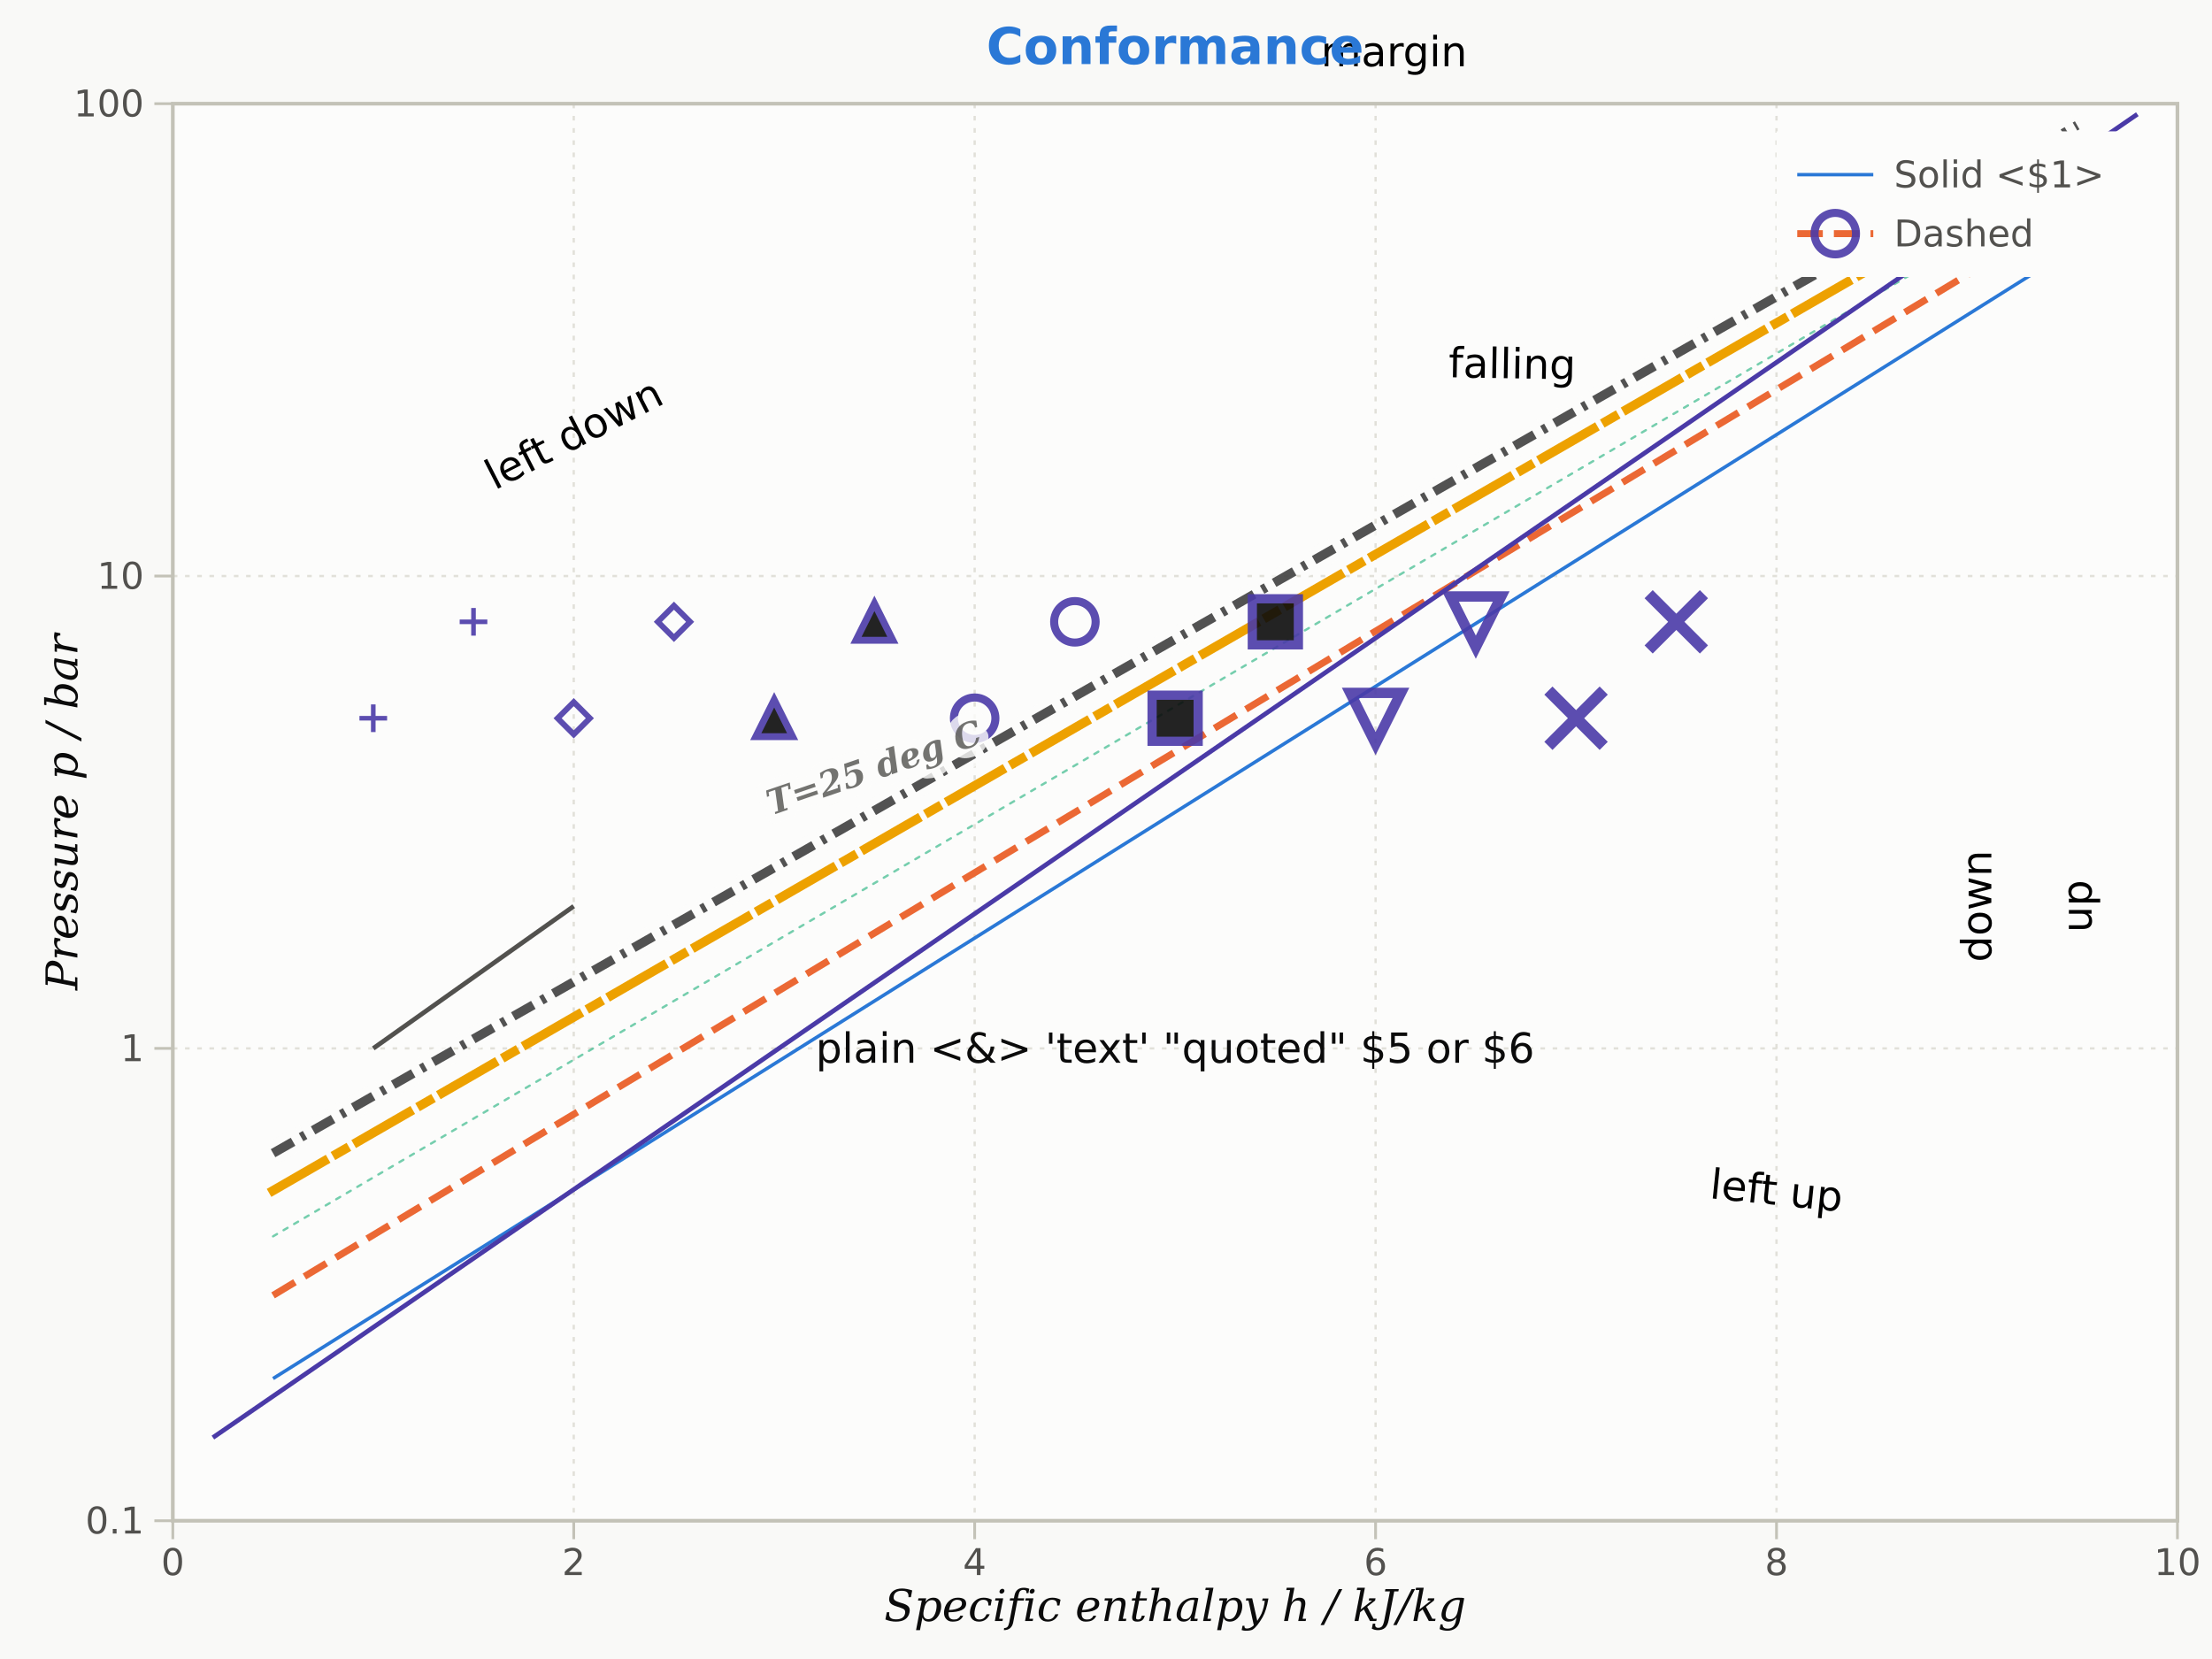
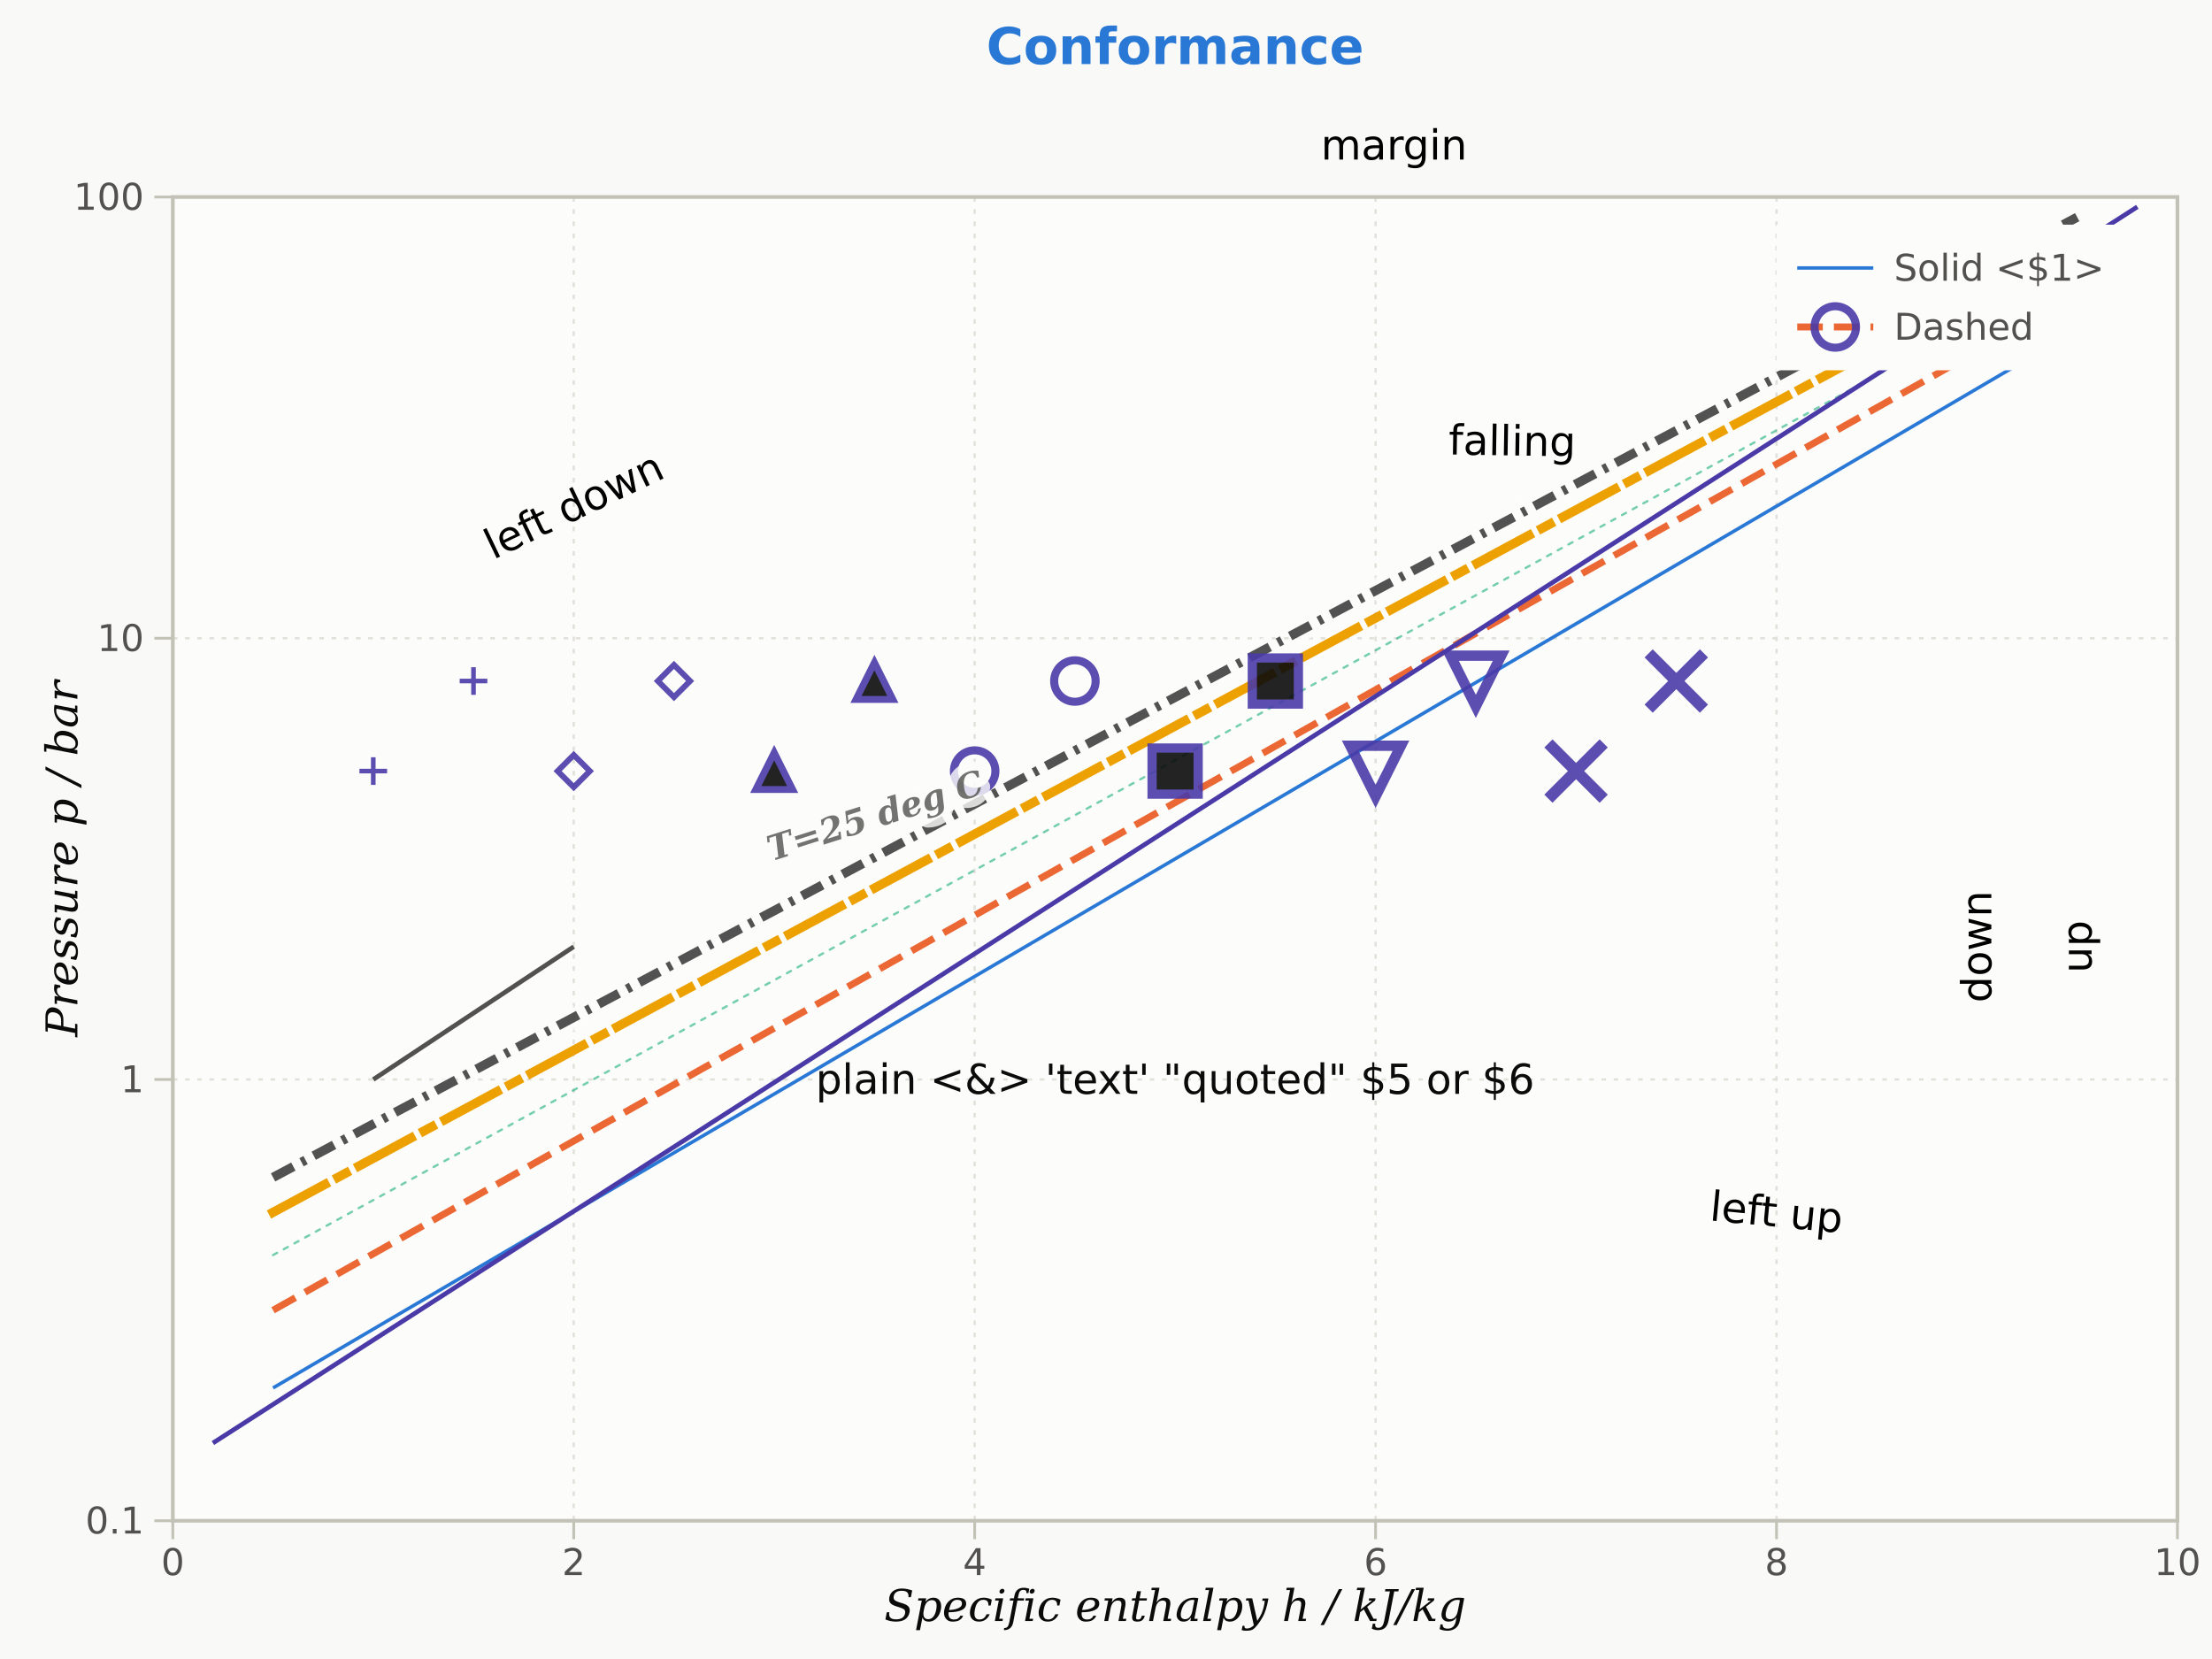
<svg xmlns="http://www.w3.org/2000/svg" width="640" height="480" viewBox="0 0 640 480" data-x-log="0" data-y-log="1" data-x-limits="0.0 10.0" data-y-limits="0.1 100.0">
  <rect class="cp-figure" width="100%" height="100%" fill="#f9f9f7" />
  <defs>
    <clipPath id="cp-2-charts-one-page-plot-area">
-       <rect x="50" y="30" width="580" height="410" />
+       <rect x="50" y="57" width="580" height="383" />
    </clipPath>
  </defs>
-   <rect class="cp-background" x="50" y="30" width="580" height="410" fill="#fcfcfb" />
-   <line class="cp-grid-major" x1="50" y1="30" x2="50" y2="440" fill="none" stroke="#e1e0d9" stroke-width="0.667" stroke-opacity="1" stroke-linecap="butt" stroke-linejoin="round" stroke-dasharray="1.333,2.2" />
-   <line class="cp-grid-major" x1="166" y1="30" x2="166" y2="440" fill="none" stroke="#e1e0d9" stroke-width="0.667" stroke-opacity="1" stroke-linecap="butt" stroke-linejoin="round" stroke-dasharray="1.333,2.2" />
-   <line class="cp-grid-major" x1="282" y1="30" x2="282" y2="440" fill="none" stroke="#e1e0d9" stroke-width="0.667" stroke-opacity="1" stroke-linecap="butt" stroke-linejoin="round" stroke-dasharray="1.333,2.2" />
-   <line class="cp-grid-major" x1="398" y1="30" x2="398" y2="440" fill="none" stroke="#e1e0d9" stroke-width="0.667" stroke-opacity="1" stroke-linecap="butt" stroke-linejoin="round" stroke-dasharray="1.333,2.2" />
-   <line class="cp-grid-major" x1="514" y1="30" x2="514" y2="440" fill="none" stroke="#e1e0d9" stroke-width="0.667" stroke-opacity="1" stroke-linecap="butt" stroke-linejoin="round" stroke-dasharray="1.333,2.2" />
-   <line class="cp-grid-major" x1="630" y1="30" x2="630" y2="440" fill="none" stroke="#e1e0d9" stroke-width="0.667" stroke-opacity="1" stroke-linecap="butt" stroke-linejoin="round" stroke-dasharray="1.333,2.2" />
+   <rect class="cp-background" x="50" y="57" width="580" height="383" fill="#fcfcfb" />
+   <line class="cp-grid-major" x1="50" y1="57" x2="50" y2="440" fill="none" stroke="#e1e0d9" stroke-width="0.667" stroke-opacity="1" stroke-linecap="butt" stroke-linejoin="round" stroke-dasharray="1.333,2.2" />
+   <line class="cp-grid-major" x1="166" y1="57" x2="166" y2="440" fill="none" stroke="#e1e0d9" stroke-width="0.667" stroke-opacity="1" stroke-linecap="butt" stroke-linejoin="round" stroke-dasharray="1.333,2.2" />
+   <line class="cp-grid-major" x1="282" y1="57" x2="282" y2="440" fill="none" stroke="#e1e0d9" stroke-width="0.667" stroke-opacity="1" stroke-linecap="butt" stroke-linejoin="round" stroke-dasharray="1.333,2.2" />
+   <line class="cp-grid-major" x1="398" y1="57" x2="398" y2="440" fill="none" stroke="#e1e0d9" stroke-width="0.667" stroke-opacity="1" stroke-linecap="butt" stroke-linejoin="round" stroke-dasharray="1.333,2.2" />
+   <line class="cp-grid-major" x1="514" y1="57" x2="514" y2="440" fill="none" stroke="#e1e0d9" stroke-width="0.667" stroke-opacity="1" stroke-linecap="butt" stroke-linejoin="round" stroke-dasharray="1.333,2.2" />
+   <line class="cp-grid-major" x1="630" y1="57" x2="630" y2="440" fill="none" stroke="#e1e0d9" stroke-width="0.667" stroke-opacity="1" stroke-linecap="butt" stroke-linejoin="round" stroke-dasharray="1.333,2.2" />
  <line class="cp-grid-major" x1="50" y1="440" x2="630" y2="440" fill="none" stroke="#e1e0d9" stroke-width="0.667" stroke-opacity="1" stroke-linecap="butt" stroke-linejoin="round" stroke-dasharray="1.333,2.2" />
-   <line class="cp-grid-major" x1="50" y1="303.333" x2="630" y2="303.333" fill="none" stroke="#e1e0d9" stroke-width="0.667" stroke-opacity="1" stroke-linecap="butt" stroke-linejoin="round" stroke-dasharray="1.333,2.2" />
-   <line class="cp-grid-major" x1="50" y1="166.667" x2="630" y2="166.667" fill="none" stroke="#e1e0d9" stroke-width="0.667" stroke-opacity="1" stroke-linecap="butt" stroke-linejoin="round" stroke-dasharray="1.333,2.2" />
-   <line class="cp-grid-major" x1="50" y1="30" x2="630" y2="30" fill="none" stroke="#e1e0d9" stroke-width="0.667" stroke-opacity="1" stroke-linecap="butt" stroke-linejoin="round" stroke-dasharray="1.333,2.2" />
+   <line class="cp-grid-major" x1="50" y1="312.333" x2="630" y2="312.333" fill="none" stroke="#e1e0d9" stroke-width="0.667" stroke-opacity="1" stroke-linecap="butt" stroke-linejoin="round" stroke-dasharray="1.333,2.2" />
+   <line class="cp-grid-major" x1="50" y1="184.667" x2="630" y2="184.667" fill="none" stroke="#e1e0d9" stroke-width="0.667" stroke-opacity="1" stroke-linecap="butt" stroke-linejoin="round" stroke-dasharray="1.333,2.2" />
+   <line class="cp-grid-major" x1="50" y1="57" x2="630" y2="57" fill="none" stroke="#e1e0d9" stroke-width="0.667" stroke-opacity="1" stroke-linecap="butt" stroke-linejoin="round" stroke-dasharray="1.333,2.2" />
  <g class="cp-items">
    <g data-item="line/solid" class="cp-item cp-role-isoline cp-group-lines" clip-path="url(#cp-2-charts-one-page-plot-area)">
-       <path class="cp-stroke" d="M79,398.859L106.474,381.611L133.947,364.363L161.421,347.114L188.895,329.866L216.368,312.618L243.842,295.369L271.316,278.121L298.789,260.873L326.263,243.624L353.737,226.376L381.211,209.127L408.684,191.879L436.158,174.631L463.632,157.382L491.105,140.134L518.579,122.886L546.053,105.637L573.526,88.389L601,71.141" fill="none" stroke="#2a78d6" stroke-width="1" stroke-opacity="1" stroke-linecap="butt" stroke-linejoin="round" />
+       <path class="cp-stroke" d="M79,401.569L106.474,385.456L133.947,369.344L161.421,353.231L188.895,337.119L216.368,321.006L243.842,304.894L271.316,288.781L298.789,272.669L326.263,256.556L353.737,240.444L381.211,224.331L408.684,208.219L436.158,192.106L463.632,175.994L491.105,159.881L518.579,143.769L546.053,127.656L573.526,111.544L601,95.431" fill="none" stroke="#2a78d6" stroke-width="1" stroke-opacity="1" stroke-linecap="butt" stroke-linejoin="round" />
    </g>
    <g data-item="line/dashed" class="cp-item cp-role-isoline cp-group-lines" clip-path="url(#cp-2-charts-one-page-plot-area)">
-       <path class="cp-stroke" d="M79,374.793L106.474,358.242L133.947,341.691L161.421,325.14L188.895,308.588L216.368,292.037L243.842,275.486L271.316,258.935L298.789,242.383L326.263,225.832L353.737,209.281L381.211,192.729L408.684,176.178L436.158,159.627L463.632,143.076L491.105,126.524L518.579,109.973L546.053,93.422L573.526,76.871L601,60.319" fill="none" stroke="#eb6834" stroke-width="2" stroke-opacity="1" stroke-linecap="butt" stroke-linejoin="round" stroke-dasharray="7.4,3.2" />
+       <path class="cp-stroke" d="M79,379.088L106.474,363.626L133.947,348.165L161.421,332.704L188.895,317.242L216.368,301.781L243.842,286.32L271.316,270.858L298.789,255.397L326.263,239.936L353.737,224.474L381.211,209.013L408.684,193.552L436.158,178.091L463.632,162.629L491.105,147.168L518.579,131.707L546.053,116.245L573.526,100.784L601,85.323" fill="none" stroke="#eb6834" stroke-width="2" stroke-opacity="1" stroke-linecap="butt" stroke-linejoin="round" stroke-dasharray="7.4,3.2" />
    </g>
    <g data-item="line/dotted" class="cp-item cp-role-isoline cp-group-lines" clip-path="url(#cp-2-charts-one-page-plot-area)">
-       <path class="cp-stroke" d="M79,357.718L106.474,341.584L133.947,325.45L161.421,309.316L188.895,293.182L216.368,277.048L243.842,260.914L271.316,244.78L298.789,228.645L326.263,212.511L353.737,196.377L381.211,180.243L408.684,164.109L436.158,147.975L463.632,131.841L491.105,115.706L518.579,99.572L546.053,83.438L573.526,67.304L601,51.17" fill="none" stroke="#1baf7a" stroke-width="0.667" stroke-opacity="0.6" stroke-linecap="round" stroke-linejoin="round" stroke-dasharray="1.333,2.2" />
+       <path class="cp-stroke" d="M79,363.137L106.474,348.065L133.947,332.994L161.421,317.922L188.895,302.85L216.368,287.779L243.842,272.707L271.316,257.636L298.789,242.564L326.263,227.492L353.737,212.421L381.211,197.349L408.684,182.277L436.158,167.206L463.632,152.134L491.105,137.062L518.579,121.991L546.053,106.919L573.526,91.847L601,76.776" fill="none" stroke="#1baf7a" stroke-width="0.667" stroke-opacity="0.6" stroke-linecap="round" stroke-linejoin="round" stroke-dasharray="1.333,2.2" />
    </g>
    <g data-item="line/dashdot" class="cp-item cp-role-isoline cp-group-lines" clip-path="url(#cp-2-charts-one-page-plot-area)">
-       <path class="cp-stroke" d="M79,344.474L106.474,328.62L133.947,312.766L161.421,296.912L188.895,281.057L216.368,265.203L243.842,249.349L271.316,233.495L298.789,217.641L326.263,201.786L353.737,185.932L381.211,170.078L408.684,154.224L436.158,138.37L463.632,122.515L491.105,106.661L518.579,90.807L546.053,74.953L573.526,59.099L601,43.244" fill="none" stroke="#eda100" stroke-width="2.667" stroke-opacity="1" stroke-linecap="square" stroke-linejoin="bevel" stroke-dasharray="17.067,4.267,2.667,4.267" />
+       <path class="cp-stroke" d="M79,350.765L106.474,335.955L133.947,321.145L161.421,306.334L188.895,291.524L216.368,276.714L243.842,261.904L271.316,247.094L298.789,232.284L326.263,217.474L353.737,202.663L381.211,187.853L408.684,173.043L436.158,158.233L463.632,143.423L491.105,128.613L518.579,113.803L546.053,98.992L573.526,84.182L601,69.372" fill="none" stroke="#eda100" stroke-width="2.667" stroke-opacity="1" stroke-linecap="square" stroke-linejoin="bevel" stroke-dasharray="17.067,4.267,2.667,4.267" />
    </g>
    <g data-item="line/custom" class="cp-item cp-role-process cp-group-lines" clip-path="url(#cp-2-charts-one-page-plot-area)">
-       <path class="cp-casing" d="M79,333.653L106.474,318L133.947,302.347L161.421,286.695L188.895,271.042L216.368,255.39L243.842,239.737L271.316,224.085L298.789,208.432L326.263,192.779L353.737,177.127L381.211,161.474L408.684,145.822L436.158,130.169L463.632,114.516L491.105,98.864L518.579,83.211L546.053,67.559L573.526,51.906L601,36.254" fill="none" stroke="#fcfcfb" stroke-width="6.667" stroke-opacity="0.7" stroke-linecap="butt" stroke-linejoin="round" stroke-dasharray="6.667,2.667,1.333,2.667" />
-       <path class="cp-stroke" d="M79,333.653L106.474,318L133.947,302.347L161.421,286.695L188.895,271.042L216.368,255.39L243.842,239.737L271.316,224.085L298.789,208.432L326.263,192.779L353.737,177.127L381.211,161.474L408.684,145.822L436.158,130.169L463.632,114.516L491.105,98.864L518.579,83.211L546.053,67.559L573.526,51.906L601,36.254" fill="none" stroke="#0b0b0b" stroke-width="2.667" stroke-opacity="0.7" stroke-linecap="butt" stroke-linejoin="round" stroke-dasharray="6.667,2.667,1.333,2.667" />
+       <path class="cp-casing" d="M79,340.656L106.474,326.034L133.947,311.412L161.421,296.791L188.895,282.169L216.368,267.547L243.842,252.925L271.316,238.303L298.789,223.682L326.263,209.06L353.737,194.438L381.211,179.816L408.684,165.194L436.158,150.573L463.632,135.951L491.105,121.329L518.579,106.707L546.053,92.085L573.526,77.464L601,62.842" fill="none" stroke="#fcfcfb" stroke-width="6.667" stroke-opacity="0.7" stroke-linecap="butt" stroke-linejoin="round" stroke-dasharray="6.667,2.667,1.333,2.667" />
+       <path class="cp-stroke" d="M79,340.656L106.474,326.034L133.947,311.412L161.421,296.791L188.895,282.169L216.368,267.547L243.842,252.925L271.316,238.303L298.789,223.682L326.263,209.06L353.737,194.438L381.211,179.816L408.684,165.194L436.158,150.573L463.632,135.951L491.105,121.329L518.579,106.707L546.053,92.085L573.526,77.464L601,62.842" fill="none" stroke="#0b0b0b" stroke-width="2.667" stroke-opacity="0.7" stroke-linecap="butt" stroke-linejoin="round" stroke-dasharray="6.667,2.667,1.333,2.667" />
    </g>
    <g data-item="line/empty" class="cp-item" clip-path="url(#cp-2-charts-one-page-plot-area)">
      <path class="cp-stroke" d="" fill="none" stroke="#000000" stroke-width="1.333" stroke-opacity="1" stroke-linecap="butt" stroke-linejoin="round" />
    </g>
    <g data-item="line/all-missing" class="cp-item" clip-path="url(#cp-2-charts-one-page-plot-area)">
      <path class="cp-stroke" d="" fill="none" stroke="#000000" stroke-width="1.333" stroke-opacity="1" stroke-linecap="butt" stroke-linejoin="round" />
    </g>
    <g data-item="line/gaps" class="cp-item cp-role-saturation" clip-path="url(#cp-2-charts-one-page-plot-area)">
-       <path class="cp-stroke" d="M108,303.333L166,262.193M282,221.052M456,196.986" fill="none" stroke="#52514e" stroke-width="1.333" stroke-opacity="1" stroke-linecap="butt" stroke-linejoin="round" />
+       <path class="cp-stroke" d="M108,312.333L166,273.902M282,235.47M456,212.989" fill="none" stroke="#52514e" stroke-width="1.333" stroke-opacity="1" stroke-linecap="butt" stroke-linejoin="round" />
    </g>
    <g data-item="markers/+" class="cp-item cp-role-state_points cp-group-markers" clip-path="url(#cp-2-charts-one-page-plot-area)" fill="none" stroke="#4a3aa7" stroke-width="1.333" opacity="0.9" data-shape="+" data-size-pt="6">
-       <path d="M104,207.807L112,207.807M108,203.807L108,211.807" />
-       <path d="M133,179.911L141,179.911M137,175.911L137,183.911" />
+       <path d="M104,223.098L112,223.098M108,219.098L108,227.098" />
+       <path d="M133,197.039L141,197.039M137,193.039L137,201.039" />
    </g>
    <g data-item="markers/D" class="cp-item cp-role-state_points cp-group-markers" clip-path="url(#cp-2-charts-one-page-plot-area)" fill="none" stroke="#4a3aa7" stroke-width="1.667" opacity="0.9" data-shape="D" data-size-pt="7">
-       <path d="M166,203.141L170.667,207.807L166,212.474L161.333,207.807Z" />
-       <path d="M195,175.244L199.667,179.911L195,184.578L190.333,179.911Z" />
+       <path d="M166,218.431L170.667,223.098L166,227.765L161.333,223.098Z" />
+       <path d="M195,192.372L199.667,197.039L195,201.706L190.333,197.039Z" />
    </g>
    <g data-item="markers/^" class="cp-item cp-role-state_points cp-group-markers" clip-path="url(#cp-2-charts-one-page-plot-area)" fill="#0b0b0b" stroke="#4a3aa7" stroke-width="2" opacity="0.9" data-shape="^" data-size-pt="8">
-       <path d="M224,202.474L229.333,213.141L218.667,213.141Z" />
-       <path d="M253,174.578L258.333,185.244L247.667,185.244Z" />
+       <path d="M224,217.765L229.333,228.431L218.667,228.431Z" />
+       <path d="M253,191.706L258.333,202.372L247.667,202.372Z" />
    </g>
    <g data-item="markers/o" class="cp-item cp-role-state_points cp-group-markers" clip-path="url(#cp-2-charts-one-page-plot-area)" fill="none" stroke="#4a3aa7" stroke-width="2.333" opacity="0.9" data-shape="o" data-size-pt="9">
-       <circle cx="282" cy="207.807" r="6" />
-       <circle cx="311" cy="179.911" r="6" />
+       <circle cx="282" cy="223.098" r="6" />
+       <circle cx="311" cy="197.039" r="6" />
    </g>
    <g data-item="markers/s" class="cp-item cp-role-state_points cp-group-markers" clip-path="url(#cp-2-charts-one-page-plot-area)" fill="#0b0b0b" stroke="#4a3aa7" stroke-width="2.667" opacity="0.9" data-shape="s" data-size-pt="10">
-       <rect x="333.333" y="201.141" width="13.333" height="13.333" />
-       <rect x="362.333" y="173.244" width="13.333" height="13.333" />
+       <rect x="333.333" y="216.431" width="13.333" height="13.333" />
+       <rect x="362.333" y="190.372" width="13.333" height="13.333" />
    </g>
    <g data-item="markers/v" class="cp-item cp-role-state_points cp-group-markers" clip-path="url(#cp-2-charts-one-page-plot-area)" fill="none" stroke="#4a3aa7" stroke-width="3" opacity="0.9" data-shape="v" data-size-pt="11">
-       <path d="M398,215.141L405.333,200.474L390.667,200.474Z" />
-       <path d="M427,187.244L434.333,172.578L419.667,172.578Z" />
+       <path d="M398,230.431L405.333,215.765L390.667,215.765Z" />
+       <path d="M427,204.372L434.333,189.706L419.667,189.706Z" />
    </g>
    <g data-item="markers/x" class="cp-item cp-role-state_points cp-group-markers" clip-path="url(#cp-2-charts-one-page-plot-area)" fill="none" stroke="#4a3aa7" stroke-width="3.333" opacity="0.9" data-shape="x" data-size-pt="12">
-       <path d="M448,199.807L464,215.807M448,215.807L464,199.807" />
-       <path d="M477,171.911L493,187.911M477,187.911L493,171.911" />
+       <path d="M448,215.098L464,231.098M448,231.098L464,215.098" />
+       <path d="M477,189.039L493,205.039M477,205.039L493,189.039" />
    </g>
    <g data-item="text/plain" class="cp-item cp-role-annotation" clip-path="url(#cp-2-charts-one-page-plot-area)">
-       <text x="340" y="303.333" text-anchor="middle" dominant-baseline="central" transform="rotate(0 340 303.333)" font-family="'DejaVu Sans', Helvetica, Arial, sans-serif" font-size="12" font-weight="normal" font-style="normal" fill="#0b0b0b" fill-opacity="1">plain &lt;&amp;&gt; 'text' "quoted" $5 or $6</text>
+       <text x="340" y="312.333" text-anchor="middle" dominant-baseline="central" transform="rotate(0 340 312.333)" font-family="'DejaVu Sans', Helvetica, Arial, sans-serif" font-size="12" font-weight="normal" font-style="normal" fill="#0b0b0b" fill-opacity="1">plain &lt;&amp;&gt; 'text' "quoted" $5 or $6</text>
    </g>
    <g data-item="text/styled" class="cp-item cp-role-isoline_label" clip-path="url(#cp-2-charts-one-page-plot-area)">
-       <text x="224" y="238.127" text-anchor="start" dominant-baseline="text-after-edge" transform="rotate(-18.832 224 238.127)" font-family="'DejaVu Serif', serif" font-size="10" font-weight="bold" font-style="italic" fill="#52514e" fill-opacity="0.8" stroke="#fcfcfb" stroke-width="5.333" stroke-opacity="0.8" stroke-linejoin="round" paint-order="stroke">T=25 deg C</text>
+       <text x="224" y="251.421" text-anchor="start" dominant-baseline="text-after-edge" transform="rotate(-17.672 224 251.421)" font-family="'DejaVu Serif', serif" font-size="10" font-weight="bold" font-style="italic" fill="#52514e" fill-opacity="0.8" stroke="#fcfcfb" stroke-width="5.333" stroke-opacity="0.8" stroke-linejoin="round" paint-order="stroke">T=25 deg C</text>
    </g>
    <g data-item="text/down" class="cp-item cp-role-isoline_label" clip-path="url(#cp-2-charts-one-page-plot-area)">
-       <text x="456" y="101.46" text-anchor="end" dominant-baseline="text-before-edge" transform="rotate(0.977 456 101.46)" font-family="'DejaVu Sans', Helvetica, Arial, sans-serif" font-size="12" font-weight="normal" font-style="normal" fill="#000000" fill-opacity="1">falling</text>
+       <text x="456" y="123.754" text-anchor="end" dominant-baseline="text-before-edge" transform="rotate(0.913 456 123.754)" font-family="'DejaVu Sans', Helvetica, Arial, sans-serif" font-size="12" font-weight="normal" font-style="normal" fill="#000000" fill-opacity="1">falling</text>
    </g>
    <g data-item="text/left-down" class="cp-item" clip-path="url(#cp-2-charts-one-page-plot-area)">
-       <text x="166" y="125.526" text-anchor="middle" dominant-baseline="central" transform="rotate(-27.103 166 125.526)" font-family="'DejaVu Sans', Helvetica, Arial, sans-serif" font-size="12" font-weight="normal" font-style="normal" fill="#000000" fill-opacity="1">left down</text>
+       <text x="166" y="146.235" text-anchor="middle" dominant-baseline="central" transform="rotate(-25.552 166 146.235)" font-family="'DejaVu Sans', Helvetica, Arial, sans-serif" font-size="12" font-weight="normal" font-style="normal" fill="#000000" fill-opacity="1">left down</text>
    </g>
    <g data-item="text/left-up" class="cp-item" clip-path="url(#cp-2-charts-one-page-plot-area)">
-       <text x="514" y="344.474" text-anchor="middle" dominant-baseline="central" transform="rotate(5.842 514 344.474)" font-family="'DejaVu Sans', Helvetica, Arial, sans-serif" font-size="12" font-weight="normal" font-style="normal" fill="#000000" fill-opacity="1">left up</text>
+       <text x="514" y="350.765" text-anchor="middle" dominant-baseline="central" transform="rotate(5.46 514 350.765)" font-family="'DejaVu Sans', Helvetica, Arial, sans-serif" font-size="12" font-weight="normal" font-style="normal" fill="#000000" fill-opacity="1">left up</text>
    </g>
    <g data-item="text/margin" class="cp-item cp-role-isoline_label">
-       <text x="403.333" y="22" text-anchor="middle" dominant-baseline="text-after-edge" transform="rotate(0 403.333 22)" font-family="'DejaVu Sans', Helvetica, Arial, sans-serif" font-size="12" font-weight="normal" font-style="normal" fill="#000000" fill-opacity="1">margin</text>
+       <text x="403.333" y="49" text-anchor="middle" dominant-baseline="text-after-edge" transform="rotate(0 403.333 49)" font-family="'DejaVu Sans', Helvetica, Arial, sans-serif" font-size="12" font-weight="normal" font-style="normal" fill="#000000" fill-opacity="1">margin</text>
    </g>
    <g data-item="text/vertical-down" class="cp-item" clip-path="url(#cp-2-charts-one-page-plot-area)">
-       <text x="572" y="262.193" text-anchor="middle" dominant-baseline="central" transform="rotate(-90 572 262.193)" font-family="'DejaVu Sans', Helvetica, Arial, sans-serif" font-size="12" font-weight="normal" font-style="normal" fill="#000000" fill-opacity="1">down</text>
+       <text x="572" y="273.902" text-anchor="middle" dominant-baseline="central" transform="rotate(-90 572 273.902)" font-family="'DejaVu Sans', Helvetica, Arial, sans-serif" font-size="12" font-weight="normal" font-style="normal" fill="#000000" fill-opacity="1">down</text>
    </g>
    <g data-item="text/vertical-up" class="cp-item" clip-path="url(#cp-2-charts-one-page-plot-area)">
-       <text x="601" y="262.193" text-anchor="middle" dominant-baseline="central" transform="rotate(-90 601 262.193)" font-family="'DejaVu Sans', Helvetica, Arial, sans-serif" font-size="12" font-weight="normal" font-style="normal" fill="#000000" fill-opacity="1">up</text>
+       <text x="601" y="273.902" text-anchor="middle" dominant-baseline="central" transform="rotate(-90 601 273.902)" font-family="'DejaVu Sans', Helvetica, Arial, sans-serif" font-size="12" font-weight="normal" font-style="normal" fill="#000000" fill-opacity="1">up</text>
    </g>
    <g data-item="line/on-top" class="cp-item cp-role-process" clip-path="url(#cp-2-charts-one-page-plot-area)">
-       <path class="cp-stroke" d="M61.6,415.934L618.4,33.044" fill="none" stroke="#4a3aa7" stroke-width="1.333" stroke-opacity="1" stroke-linecap="butt" stroke-linejoin="round" />
+       <path class="cp-stroke" d="M61.6,417.519L618.4,59.844" fill="none" stroke="#4a3aa7" stroke-width="1.333" stroke-opacity="1" stroke-linecap="butt" stroke-linejoin="round" />
    </g>
  </g>
-   <rect class="cp-frame" x="50" y="30" width="580" height="410" fill="none" stroke="#c3c2b7" stroke-width="1.067" />
+   <rect class="cp-frame" x="50" y="57" width="580" height="383" fill="none" stroke="#c3c2b7" stroke-width="1.067" />
  <line class="cp-tick cp-tick-x" x1="50" y1="440" x2="50" y2="445.333" stroke="#c3c2b7" stroke-width="0.8" />
  <text class="cp-tick-label cp-tick-label-x" x="50" y="448.333" text-anchor="middle" dominant-baseline="text-before-edge" data-value="0.0" font-family="'DejaVu Sans', Helvetica, Arial, sans-serif" font-size="10.667" font-weight="normal" font-style="normal" fill="#52514e" fill-opacity="1">0</text>
  <line class="cp-tick cp-tick-x" x1="166" y1="440" x2="166" y2="445.333" stroke="#c3c2b7" stroke-width="0.8" />
  <text class="cp-tick-label cp-tick-label-x" x="166" y="448.333" text-anchor="middle" dominant-baseline="text-before-edge" data-value="2.0" font-family="'DejaVu Sans', Helvetica, Arial, sans-serif" font-size="10.667" font-weight="normal" font-style="normal" fill="#52514e" fill-opacity="1">2</text>
  <line class="cp-tick cp-tick-x" x1="282" y1="440" x2="282" y2="445.333" stroke="#c3c2b7" stroke-width="0.8" />
  <text class="cp-tick-label cp-tick-label-x" x="282" y="448.333" text-anchor="middle" dominant-baseline="text-before-edge" data-value="4.0" font-family="'DejaVu Sans', Helvetica, Arial, sans-serif" font-size="10.667" font-weight="normal" font-style="normal" fill="#52514e" fill-opacity="1">4</text>
  <line class="cp-tick cp-tick-x" x1="398" y1="440" x2="398" y2="445.333" stroke="#c3c2b7" stroke-width="0.8" />
  <text class="cp-tick-label cp-tick-label-x" x="398" y="448.333" text-anchor="middle" dominant-baseline="text-before-edge" data-value="6.0" font-family="'DejaVu Sans', Helvetica, Arial, sans-serif" font-size="10.667" font-weight="normal" font-style="normal" fill="#52514e" fill-opacity="1">6</text>
  <line class="cp-tick cp-tick-x" x1="514" y1="440" x2="514" y2="445.333" stroke="#c3c2b7" stroke-width="0.8" />
  <text class="cp-tick-label cp-tick-label-x" x="514" y="448.333" text-anchor="middle" dominant-baseline="text-before-edge" data-value="8.0" font-family="'DejaVu Sans', Helvetica, Arial, sans-serif" font-size="10.667" font-weight="normal" font-style="normal" fill="#52514e" fill-opacity="1">8</text>
  <line class="cp-tick cp-tick-x" x1="630" y1="440" x2="630" y2="445.333" stroke="#c3c2b7" stroke-width="0.8" />
  <text class="cp-tick-label cp-tick-label-x" x="630" y="448.333" text-anchor="middle" dominant-baseline="text-before-edge" data-value="10.0" font-family="'DejaVu Sans', Helvetica, Arial, sans-serif" font-size="10.667" font-weight="normal" font-style="normal" fill="#52514e" fill-opacity="1">10</text>
  <line class="cp-tick cp-tick-y" x1="50" y1="440" x2="44.667" y2="440" stroke="#c3c2b7" stroke-width="0.8" />
  <text class="cp-tick-label cp-tick-label-y" x="41.667" y="440" text-anchor="end" dominant-baseline="central" data-value="0.1" font-family="'DejaVu Sans', Helvetica, Arial, sans-serif" font-size="10.667" font-weight="normal" font-style="normal" fill="#52514e" fill-opacity="1">0.1</text>
-   <line class="cp-tick cp-tick-y" x1="50" y1="303.333" x2="44.667" y2="303.333" stroke="#c3c2b7" stroke-width="0.8" />
-   <text class="cp-tick-label cp-tick-label-y" x="41.667" y="303.333" text-anchor="end" dominant-baseline="central" data-value="1.0" font-family="'DejaVu Sans', Helvetica, Arial, sans-serif" font-size="10.667" font-weight="normal" font-style="normal" fill="#52514e" fill-opacity="1">1</text>
-   <line class="cp-tick cp-tick-y" x1="50" y1="166.667" x2="44.667" y2="166.667" stroke="#c3c2b7" stroke-width="0.8" />
-   <text class="cp-tick-label cp-tick-label-y" x="41.667" y="166.667" text-anchor="end" dominant-baseline="central" data-value="10.0" font-family="'DejaVu Sans', Helvetica, Arial, sans-serif" font-size="10.667" font-weight="normal" font-style="normal" fill="#52514e" fill-opacity="1">10</text>
-   <line class="cp-tick cp-tick-y" x1="50" y1="30" x2="44.667" y2="30" stroke="#c3c2b7" stroke-width="0.8" />
-   <text class="cp-tick-label cp-tick-label-y" x="41.667" y="30" text-anchor="end" dominant-baseline="central" data-value="100.0" font-family="'DejaVu Sans', Helvetica, Arial, sans-serif" font-size="10.667" font-weight="normal" font-style="normal" fill="#52514e" fill-opacity="1">100</text>
+   <line class="cp-tick cp-tick-y" x1="50" y1="312.333" x2="44.667" y2="312.333" stroke="#c3c2b7" stroke-width="0.8" />
+   <text class="cp-tick-label cp-tick-label-y" x="41.667" y="312.333" text-anchor="end" dominant-baseline="central" data-value="1.0" font-family="'DejaVu Sans', Helvetica, Arial, sans-serif" font-size="10.667" font-weight="normal" font-style="normal" fill="#52514e" fill-opacity="1">1</text>
+   <line class="cp-tick cp-tick-y" x1="50" y1="184.667" x2="44.667" y2="184.667" stroke="#c3c2b7" stroke-width="0.8" />
+   <text class="cp-tick-label cp-tick-label-y" x="41.667" y="184.667" text-anchor="end" dominant-baseline="central" data-value="10.0" font-family="'DejaVu Sans', Helvetica, Arial, sans-serif" font-size="10.667" font-weight="normal" font-style="normal" fill="#52514e" fill-opacity="1">10</text>
+   <line class="cp-tick cp-tick-y" x1="50" y1="57" x2="44.667" y2="57" stroke="#c3c2b7" stroke-width="0.8" />
+   <text class="cp-tick-label cp-tick-label-y" x="41.667" y="57" text-anchor="end" dominant-baseline="central" data-value="100.0" font-family="'DejaVu Sans', Helvetica, Arial, sans-serif" font-size="10.667" font-weight="normal" font-style="normal" fill="#52514e" fill-opacity="1">100</text>
  <text class="cp-x-label" x="340" y="472" text-anchor="middle" dominant-baseline="text-after-edge" font-family="'DejaVu Serif', serif" font-size="12.667" font-weight="normal" font-style="italic" fill="#0b0b0b" fill-opacity="1">Specific enthalpy h / kJ/kg</text>
-   <text class="cp-y-label" x="18" y="235" text-anchor="middle" dominant-baseline="central" transform="rotate(-90 18 235)" font-family="'DejaVu Serif', serif" font-size="12.667" font-weight="normal" font-style="italic" fill="#0b0b0b" fill-opacity="1">Pressure p / bar</text>
+   <text class="cp-y-label" x="18" y="248.5" text-anchor="middle" dominant-baseline="central" transform="rotate(-90 18 248.5)" font-family="'DejaVu Serif', serif" font-size="12.667" font-weight="normal" font-style="italic" fill="#0b0b0b" fill-opacity="1">Pressure p / bar</text>
  <text class="cp-title" x="340" y="22" text-anchor="middle" dominant-baseline="text-after-edge" font-family="'DejaVu Sans', Helvetica, Arial, sans-serif" font-size="14.667" font-weight="bold" font-style="normal" fill="#2a78d6" fill-opacity="1">Conformance</text>
  <g class="cp-legend">
-     <rect class="cp-legend-box" x="514" y="38" width="108" height="42.133" fill="#fcfcfb" stroke="none" />
+     <rect class="cp-legend-box" x="514" y="65" width="108" height="42.133" fill="#fcfcfb" stroke="none" />
    <g class="cp-legend-entry">
-       <line x1="520" y1="50.533" x2="542" y2="50.533" fill="none" stroke="#2a78d6" stroke-width="1" stroke-opacity="1" stroke-linecap="butt" stroke-linejoin="round" />
-       <text class="cp-legend-text" x="548" y="50.533" dominant-baseline="central" font-family="'DejaVu Sans', Helvetica, Arial, sans-serif" font-size="10.667" font-weight="normal" font-style="normal" fill="#52514e" fill-opacity="1">Solid &lt;$1&gt;</text>
+       <line x1="520" y1="77.533" x2="542" y2="77.533" fill="none" stroke="#2a78d6" stroke-width="1" stroke-opacity="1" stroke-linecap="butt" stroke-linejoin="round" />
+       <text class="cp-legend-text" x="548" y="77.533" dominant-baseline="central" font-family="'DejaVu Sans', Helvetica, Arial, sans-serif" font-size="10.667" font-weight="normal" font-style="normal" fill="#52514e" fill-opacity="1">Solid &lt;$1&gt;</text>
    </g>
    <g class="cp-legend-entry">
-       <line x1="520" y1="67.6" x2="542" y2="67.6" fill="none" stroke="#eb6834" stroke-width="2" stroke-opacity="1" stroke-linecap="butt" stroke-linejoin="round" stroke-dasharray="7.4,3.2" />
+       <line x1="520" y1="94.6" x2="542" y2="94.6" fill="none" stroke="#eb6834" stroke-width="2" stroke-opacity="1" stroke-linecap="butt" stroke-linejoin="round" stroke-dasharray="7.4,3.2" />
      <g class="cp-legend-marker" fill="none" stroke="#4a3aa7" stroke-width="2.333" opacity="0.9">
-         <circle cx="531" cy="67.6" r="6" />
+         <circle cx="531" cy="94.6" r="6" />
      </g>
-       <text class="cp-legend-text" x="548" y="67.6" dominant-baseline="central" font-family="'DejaVu Sans', Helvetica, Arial, sans-serif" font-size="10.667" font-weight="normal" font-style="normal" fill="#52514e" fill-opacity="1">Dashed</text>
+       <text class="cp-legend-text" x="548" y="94.6" dominant-baseline="central" font-family="'DejaVu Sans', Helvetica, Arial, sans-serif" font-size="10.667" font-weight="normal" font-style="normal" fill="#52514e" fill-opacity="1">Dashed</text>
    </g>
  </g>
</svg>
